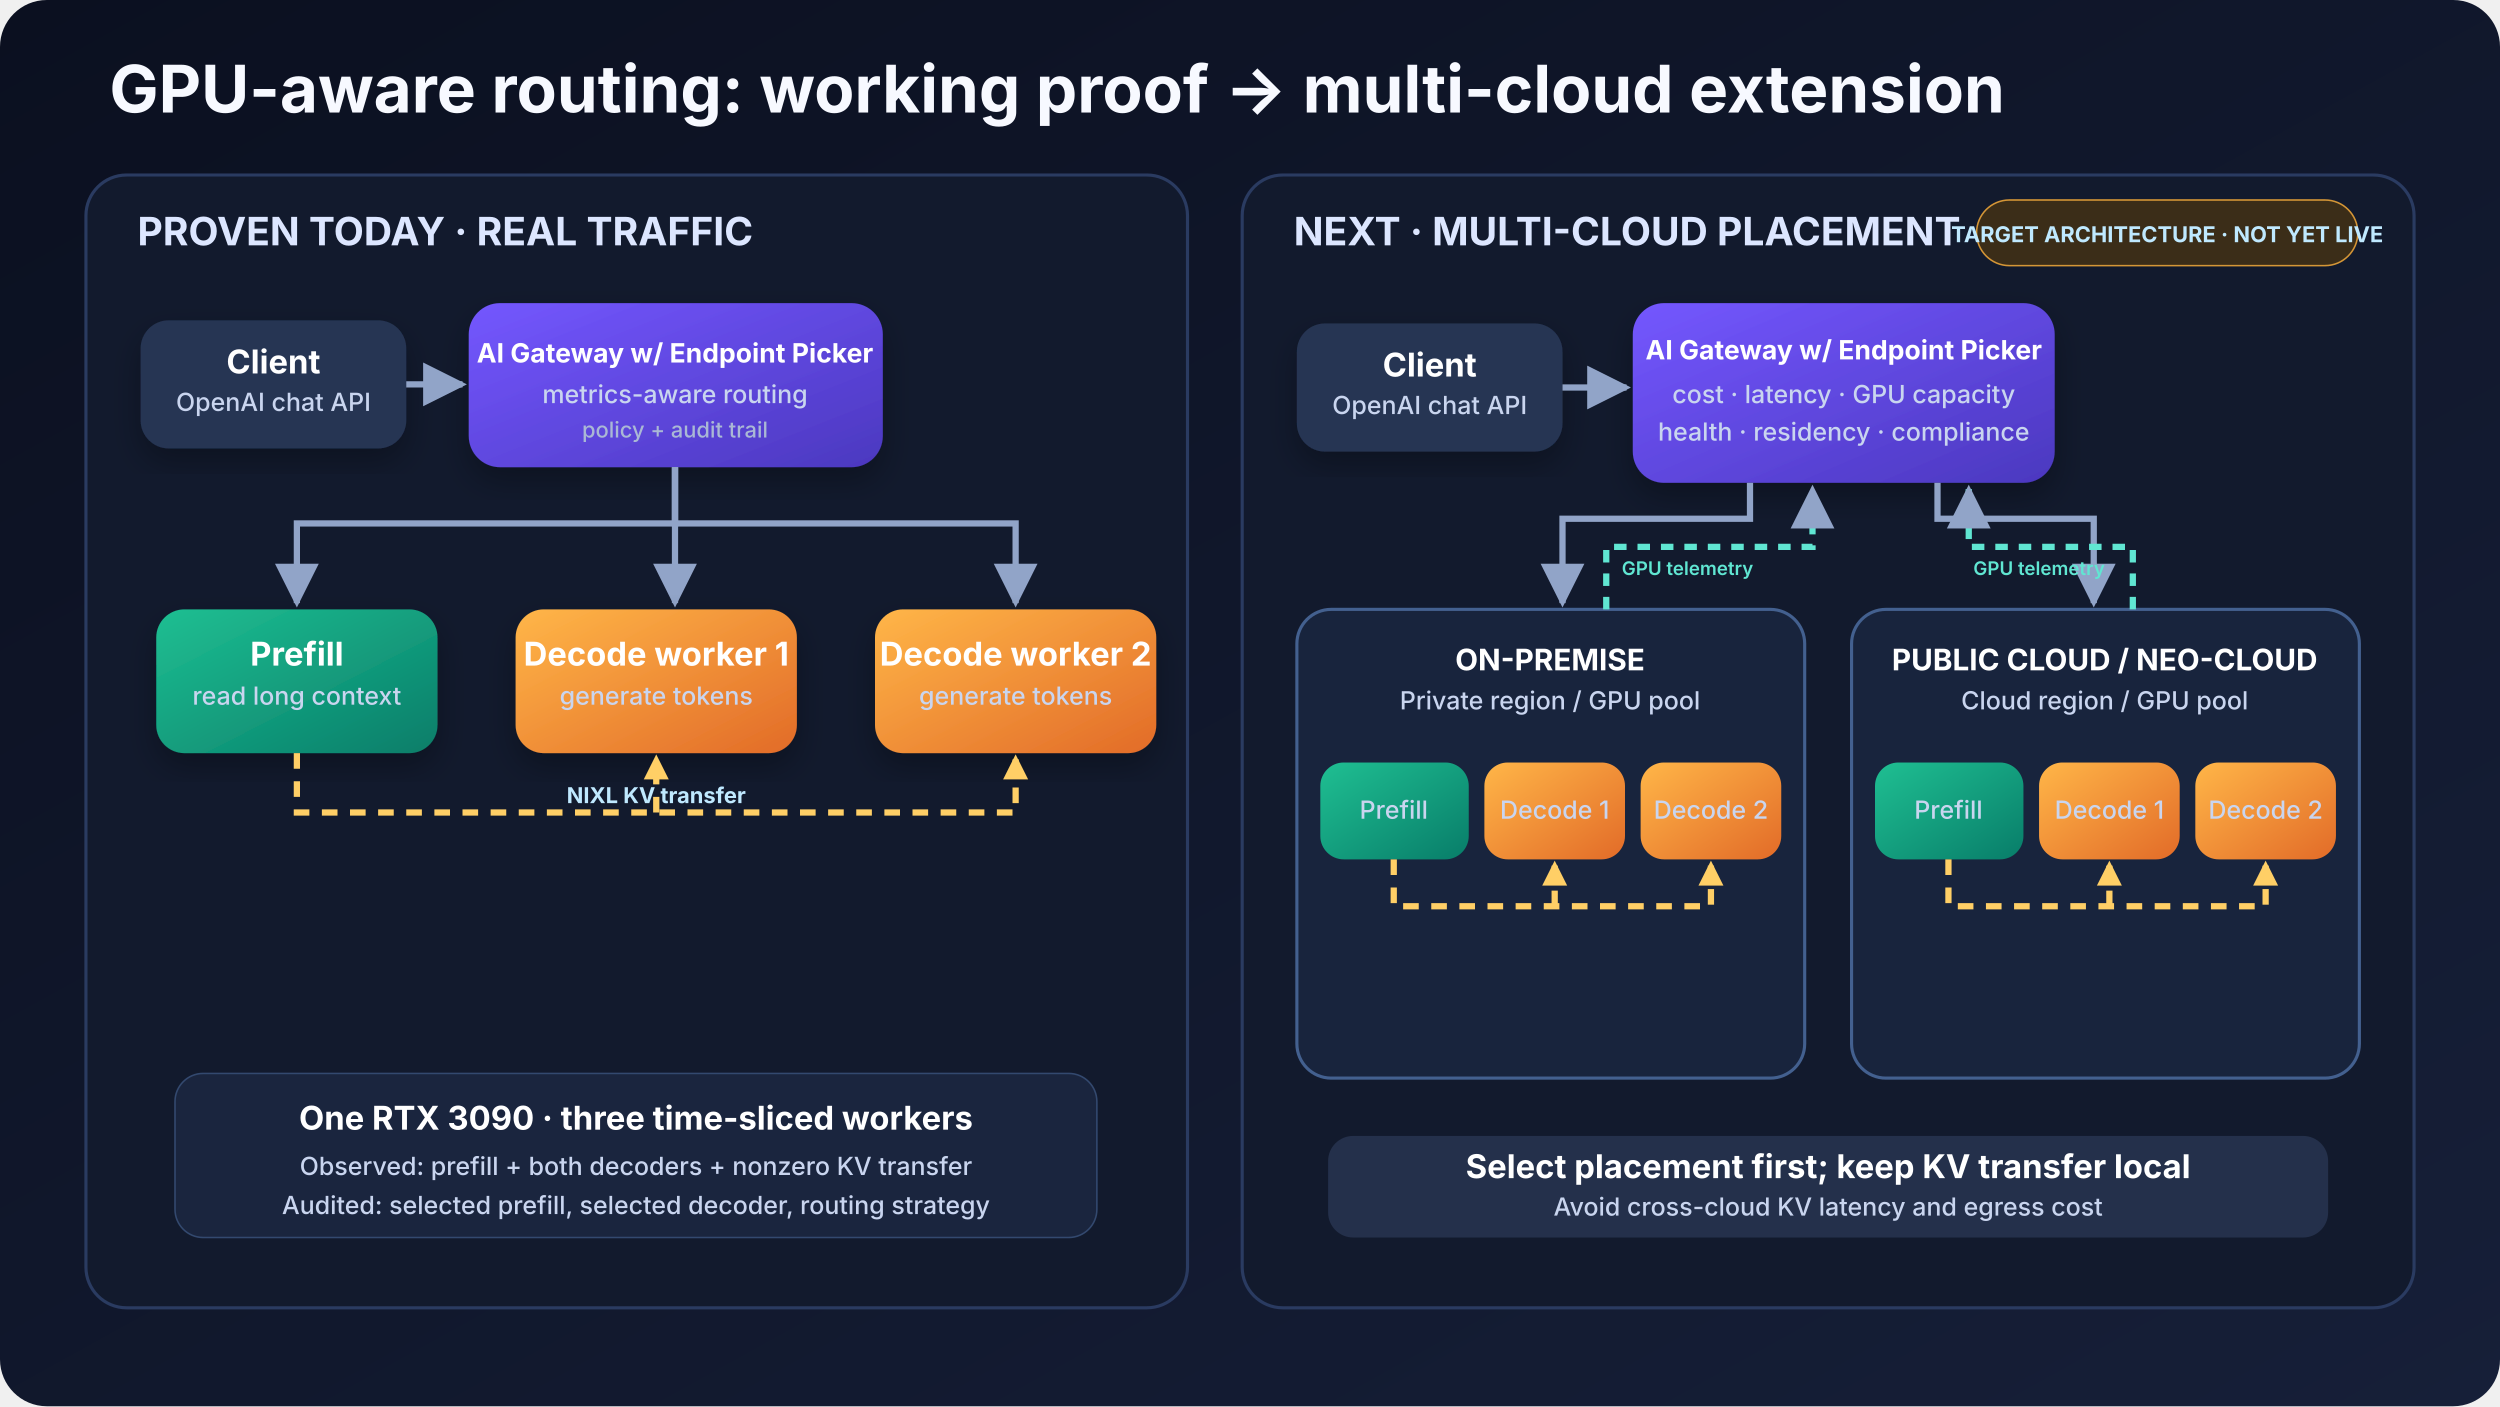
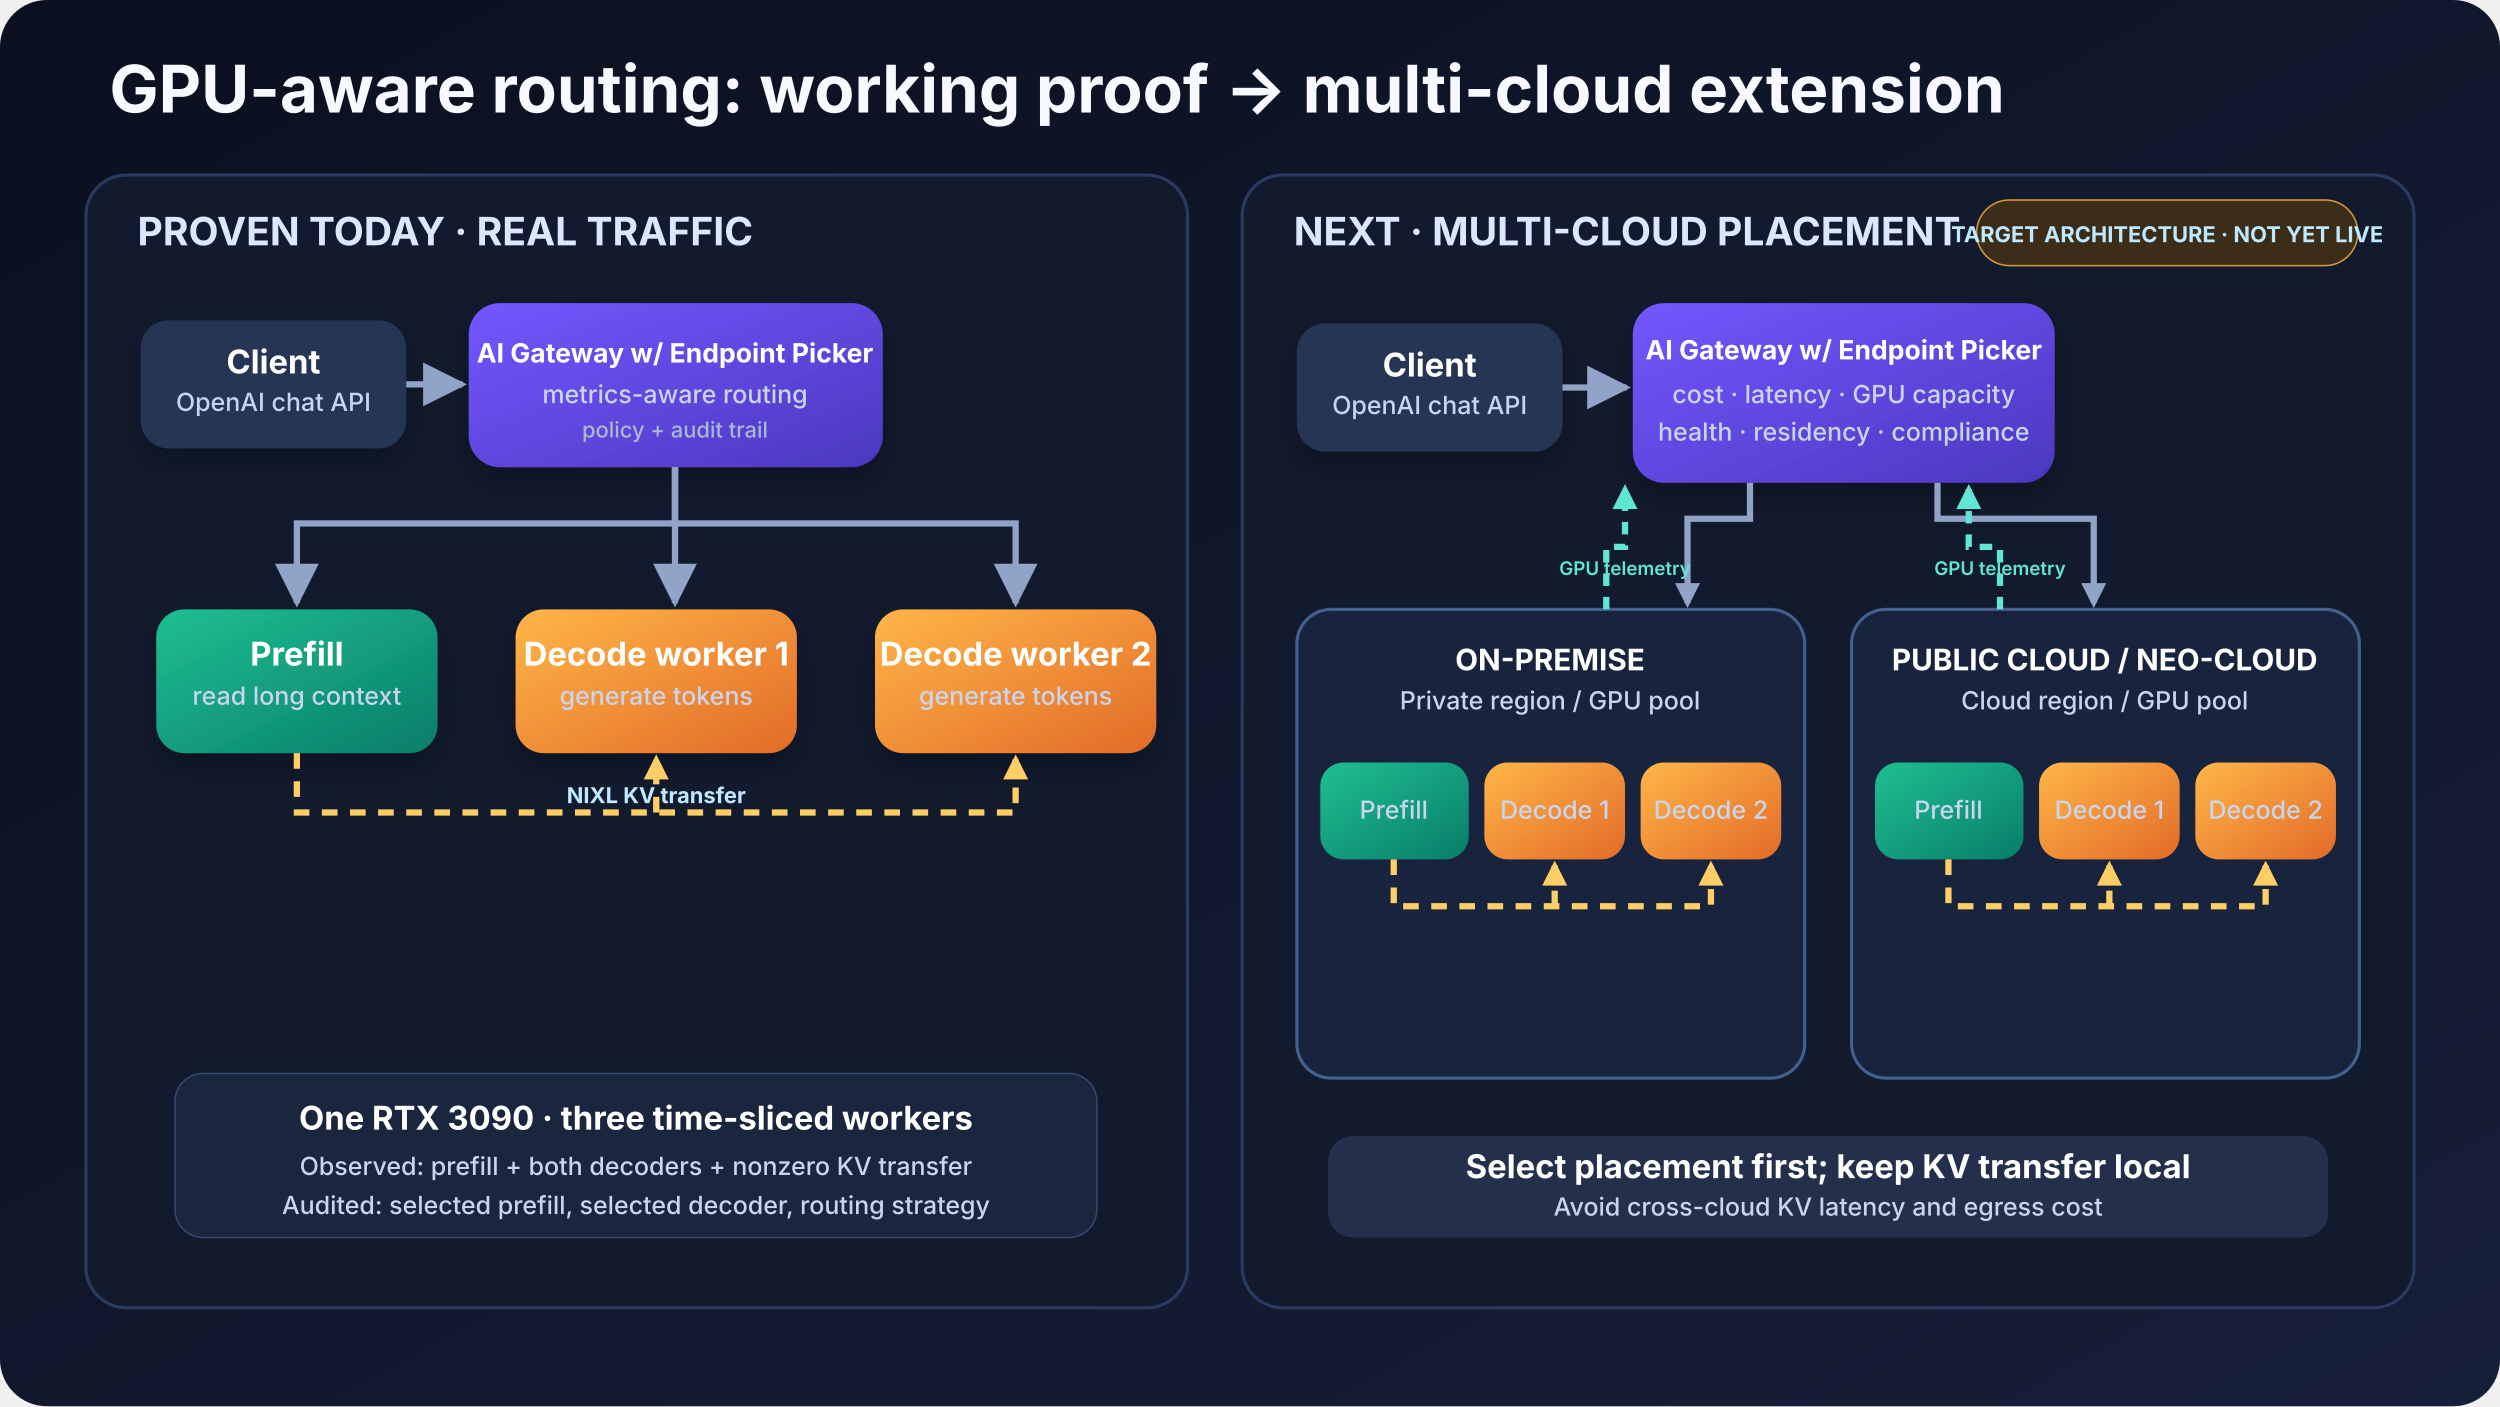
<svg xmlns="http://www.w3.org/2000/svg" width="1600" height="900" viewBox="0 0 1600 900" role="img" aria-labelledby="title desc">
  <defs>
    <linearGradient id="background" x1="0" y1="0" x2="1" y2="1">
      <stop offset="0" stop-color="#0b1020" />
      <stop offset="1" stop-color="#161f38" />
    </linearGradient>
    <linearGradient id="gateway" x1="0" y1="0" x2="1" y2="1">
      <stop offset="0" stop-color="#7457ff" />
      <stop offset="1" stop-color="#4b38bf" />
    </linearGradient>
    <linearGradient id="prefill" x1="0" y1="0" x2="1" y2="1">
      <stop offset="0" stop-color="#1fbf92" />
      <stop offset="1" stop-color="#087d69" />
    </linearGradient>
    <linearGradient id="decode" x1="0" y1="0" x2="1" y2="1">
      <stop offset="0" stop-color="#ffb648" />
      <stop offset="1" stop-color="#e26b28" />
    </linearGradient>
    <filter id="shadow" x="-20%" y="-20%" width="140%" height="140%">
      <feDropShadow dx="0" dy="9" stdDeviation="10" flood-color="#000" flood-opacity="0.28" />
    </filter>
    <marker id="arrow" viewBox="0 0 10 10" refX="9" refY="5" markerWidth="7" markerHeight="7" orient="auto-start-reverse">
      <path d="M 0 0 L 10 5 L 0 10 z" fill="#91a4c8" />
    </marker>
    <marker id="arrow-small" viewBox="0 0 10 10" refX="8" refY="5" markerWidth="4" markerHeight="4" orient="auto-start-reverse">
      <path d="M 0 0 L 10 5 L 0 10 z" fill="#ffcf66" />
    </marker>
+     <marker id="arrow-small-gray" viewBox="0 0 10 10" refX="8" refY="5" markerWidth="4" markerHeight="4" orient="auto-start-reverse">
+       <path d="M 0 0 L 10 5 L 0 10 z" fill="#91a4c8" />
+     </marker>
+     <marker id="arrow-small-cyan" viewBox="0 0 10 10" refX="8" refY="5" markerWidth="4" markerHeight="4" orient="auto-start-reverse">
+       <path d="M 0 0 L 10 5 L 0 10 z" fill="#60e6d2" />
+     </marker>
    <style>
      .title { font: 700 42px -apple-system, BlinkMacSystemFont, 'Segoe UI', sans-serif; fill: #f7f9ff; }
      .section { font: 700 25px -apple-system, BlinkMacSystemFont, 'Segoe UI', sans-serif; fill: #dce6ff; }
      .label { font: 700 21px -apple-system, BlinkMacSystemFont, 'Segoe UI', sans-serif; fill: #fff; }
      .environment { font: 700 19px -apple-system, BlinkMacSystemFont, 'Segoe UI', sans-serif; fill: #fff; }
      .gateway-label { font: 700 17px -apple-system, BlinkMacSystemFont, 'Segoe UI', sans-serif; fill: #fff; }
      .small { font: 500 16px -apple-system, BlinkMacSystemFont, 'Segoe UI', sans-serif; fill: #c9d5ef; }
      .tiny { font: 500 14px -apple-system, BlinkMacSystemFont, 'Segoe UI', sans-serif; fill: #aab8d5; }
      .chip { font: 700 14px -apple-system, BlinkMacSystemFont, 'Segoe UI', sans-serif; fill: #bfe9ff; }
      .telemetry-label { font: 600 12px -apple-system, BlinkMacSystemFont, 'Segoe UI', sans-serif; fill: #60e6d2; }
      .line { stroke: #91a4c8; stroke-width: 4; fill: none; marker-end: url(#arrow); }
+       .line-small { stroke: #91a4c8; stroke-width: 4; fill: none; marker-end: url(#arrow-small-gray); }
      .kv { stroke: #ffcf66; stroke-width: 4; stroke-dasharray: 10 8; fill: none; marker-end: url(#arrow-small); }
      .kv-small { stroke: #ffcf66; stroke-width: 4; stroke-dasharray: 10 8; fill: none; marker-end: url(#arrow-small); }
-       .telemetry { stroke: #60e6d2; stroke-width: 4; stroke-dasharray: 8 7; fill: none; marker-end: url(#arrow); }
+       .telemetry { stroke: #60e6d2; stroke-width: 4; stroke-dasharray: 8 7; fill: none; marker-end: url(#arrow-small-cyan); }
    </style>
  </defs>
  <rect width="1600" height="900" rx="30" fill="url(#background)" />
  <text x="70" y="72" class="title">GPU-aware routing: working proof → multi-cloud extension</text>
  <rect x="55" y="112" width="705" height="725" rx="26" fill="#121a2d" stroke="#2a3b61" stroke-width="2" />
  <text x="88" y="157" class="section">PROVEN TODAY · REAL TRAFFIC</text>
  <rect x="90" y="205" width="170" height="82" rx="18" fill="#263452" filter="url(#shadow)" />
  <text x="175" y="239" text-anchor="middle" class="label">Client</text>
  <text x="175" y="263" text-anchor="middle" class="small">OpenAI chat API</text>
  <rect x="300" y="194" width="265" height="105" rx="20" fill="url(#gateway)" filter="url(#shadow)" />
  <text x="432" y="232" text-anchor="middle" class="gateway-label">AI Gateway w/ Endpoint Picker</text>
  <text x="432" y="258" text-anchor="middle" class="small">metrics-aware routing</text>
  <text x="432" y="280" text-anchor="middle" class="tiny">policy + audit trail</text>
  <path d="M260 246 H296" class="line" />
  <path d="M432 299 V335 H190 V386" class="line" />
  <path d="M432 299 V386" class="line" />
  <path d="M432 299 V335 H650 V386" class="line" />
  <rect x="100" y="390" width="180" height="92" rx="18" fill="url(#prefill)" filter="url(#shadow)" />
  <text x="190" y="426" text-anchor="middle" class="label">Prefill</text>
  <text x="190" y="451" text-anchor="middle" class="small">read long context</text>
  <rect x="330" y="390" width="180" height="92" rx="18" fill="url(#decode)" filter="url(#shadow)" />
  <text x="420" y="426" text-anchor="middle" class="label">Decode worker 1</text>
  <text x="420" y="451" text-anchor="middle" class="small">generate tokens</text>
  <rect x="560" y="390" width="180" height="92" rx="18" fill="url(#decode)" filter="url(#shadow)" />
  <text x="650" y="426" text-anchor="middle" class="label">Decode worker 2</text>
  <text x="650" y="451" text-anchor="middle" class="small">generate tokens</text>
  <path d="M190 482 V520 H650 V486" class="kv" />
  <path d="M420 520 V486" class="kv-small" />
  <text x="420" y="514" text-anchor="middle" class="chip">NIXL KV transfer</text>
  <rect x="112" y="687" width="590" height="105" rx="18" fill="#1a253e" stroke="#33496f" />
  <text x="407" y="723" text-anchor="middle" class="label">One RTX 3090 · three time-sliced workers</text>
  <text x="407" y="752" text-anchor="middle" class="small">Observed: prefill + both decoders + nonzero KV transfer</text>
  <text x="407" y="777" text-anchor="middle" class="small">Audited: selected prefill, selected decoder, routing strategy</text>
  <rect x="795" y="112" width="750" height="725" rx="26" fill="#121a2d" stroke="#2a3b61" stroke-width="2" />
  <text x="828" y="157" class="section">NEXT · MULTI-CLOUD PLACEMENT</text>
  <rect x="830" y="207" width="170" height="82" rx="18" fill="#263452" filter="url(#shadow)" />
  <text x="915" y="241" text-anchor="middle" class="label">Client</text>
  <text x="915" y="265" text-anchor="middle" class="small">OpenAI chat API</text>
  <rect x="1045" y="194" width="270" height="115" rx="20" fill="url(#gateway)" filter="url(#shadow)" />
  <text x="1180" y="230" text-anchor="middle" class="gateway-label">AI Gateway w/ Endpoint Picker</text>
  <text x="1180" y="258" text-anchor="middle" class="small">cost · latency · GPU capacity</text>
  <text x="1180" y="282" text-anchor="middle" class="small">health · residency · compliance</text>
  <path d="M1000 248 H1041" class="line" />
  <rect x="830" y="390" width="325" height="300" rx="22" fill="#18243d" stroke="#43608f" stroke-width="2" />
  <text x="992" y="429" text-anchor="middle" class="environment">ON-PREMISE</text>
  <text x="992" y="454" text-anchor="middle" class="small">Private region / GPU pool</text>
  <rect x="845" y="488" width="95" height="62" rx="15" fill="url(#prefill)" />
  <text x="892" y="524" text-anchor="middle" class="small">Prefill</text>
  <rect x="950" y="488" width="90" height="62" rx="15" fill="url(#decode)" />
  <text x="995" y="524" text-anchor="middle" class="small">Decode 1</text>
  <rect x="1050" y="488" width="90" height="62" rx="15" fill="url(#decode)" />
  <text x="1095" y="524" text-anchor="middle" class="small">Decode 2</text>
  <path d="M892 550 V580 H1095 V554" class="kv" />
  <path d="M995 580 V554" class="kv-small" />
  <rect x="1185" y="390" width="325" height="300" rx="22" fill="#18243d" stroke="#43608f" stroke-width="2" />
  <text x="1347" y="429" text-anchor="middle" class="environment">PUBLIC CLOUD / NEO-CLOUD</text>
  <text x="1347" y="454" text-anchor="middle" class="small">Cloud region / GPU pool</text>
  <rect x="1200" y="488" width="95" height="62" rx="15" fill="url(#prefill)" />
  <text x="1247" y="524" text-anchor="middle" class="small">Prefill</text>
  <rect x="1305" y="488" width="90" height="62" rx="15" fill="url(#decode)" />
  <text x="1350" y="524" text-anchor="middle" class="small">Decode 1</text>
  <rect x="1405" y="488" width="90" height="62" rx="15" fill="url(#decode)" />
  <text x="1450" y="524" text-anchor="middle" class="small">Decode 2</text>
  <path d="M1247 550 V580 H1450 V554" class="kv" />
  <path d="M1350 580 V554" class="kv-small" />
-   <path d="M1120 309 V332 H1000 V386" class="line" />
-   <path d="M1240 309 V332 H1340 V386" class="line" />
-   <path d="M1028 390 V350 H1160 V313" class="telemetry" />
-   <path d="M1365 390 V350 H1260 V313" class="telemetry" />
-   <text x="1080" y="368" text-anchor="middle" class="telemetry-label">GPU telemetry</text>
-   <text x="1305" y="368" text-anchor="middle" class="telemetry-label">GPU telemetry</text>
+   <path d="M1120 309 V332 H1080 V386" class="line-small" />
+   <path d="M1240 309 V332 H1340 V386" class="line-small" />
+   <path d="M1028 390 V350 H1040 V313" class="telemetry" />
+   <path d="M1280 390 V350 H1260 V313" class="telemetry" />
+   <text x="1040" y="368" text-anchor="middle" class="telemetry-label">GPU telemetry</text>
+   <text x="1280" y="368" text-anchor="middle" class="telemetry-label">GPU telemetry</text>
  <rect x="850" y="727" width="640" height="65" rx="16" fill="#24304b" />
  <text x="1170" y="754" text-anchor="middle" class="label">Select placement first; keep KV transfer local</text>
  <text x="1170" y="778" text-anchor="middle" class="small">Avoid cross-cloud KV latency and egress cost</text>
  <rect x="1265" y="128" width="244" height="42" rx="21" fill="#3b2d18" stroke="#d59636" />
  <text x="1387" y="155" text-anchor="middle" class="chip">TARGET ARCHITECTURE · NOT YET LIVE</text>
</svg>
